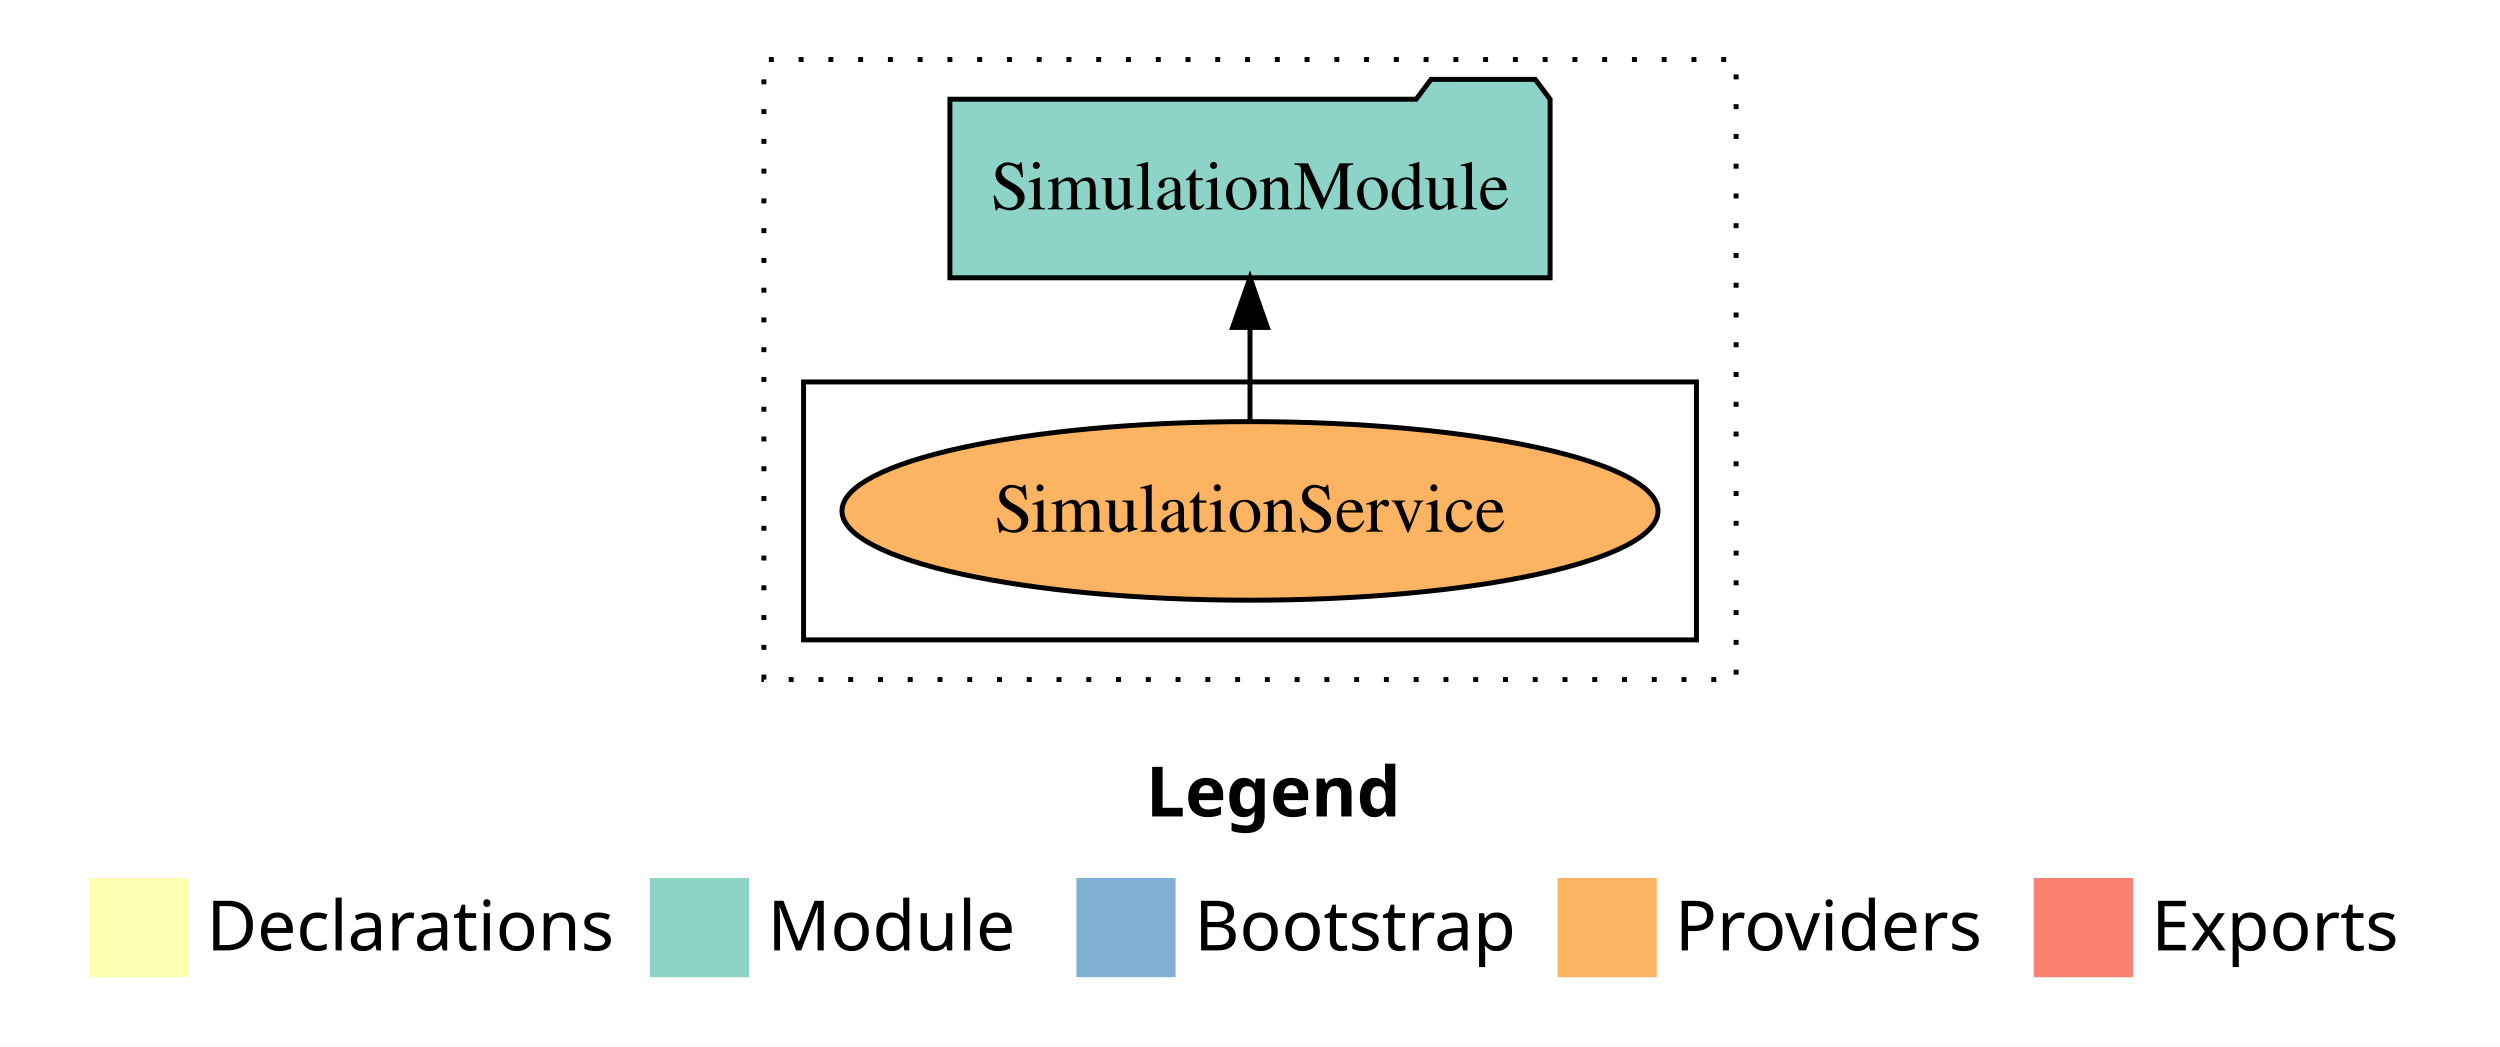
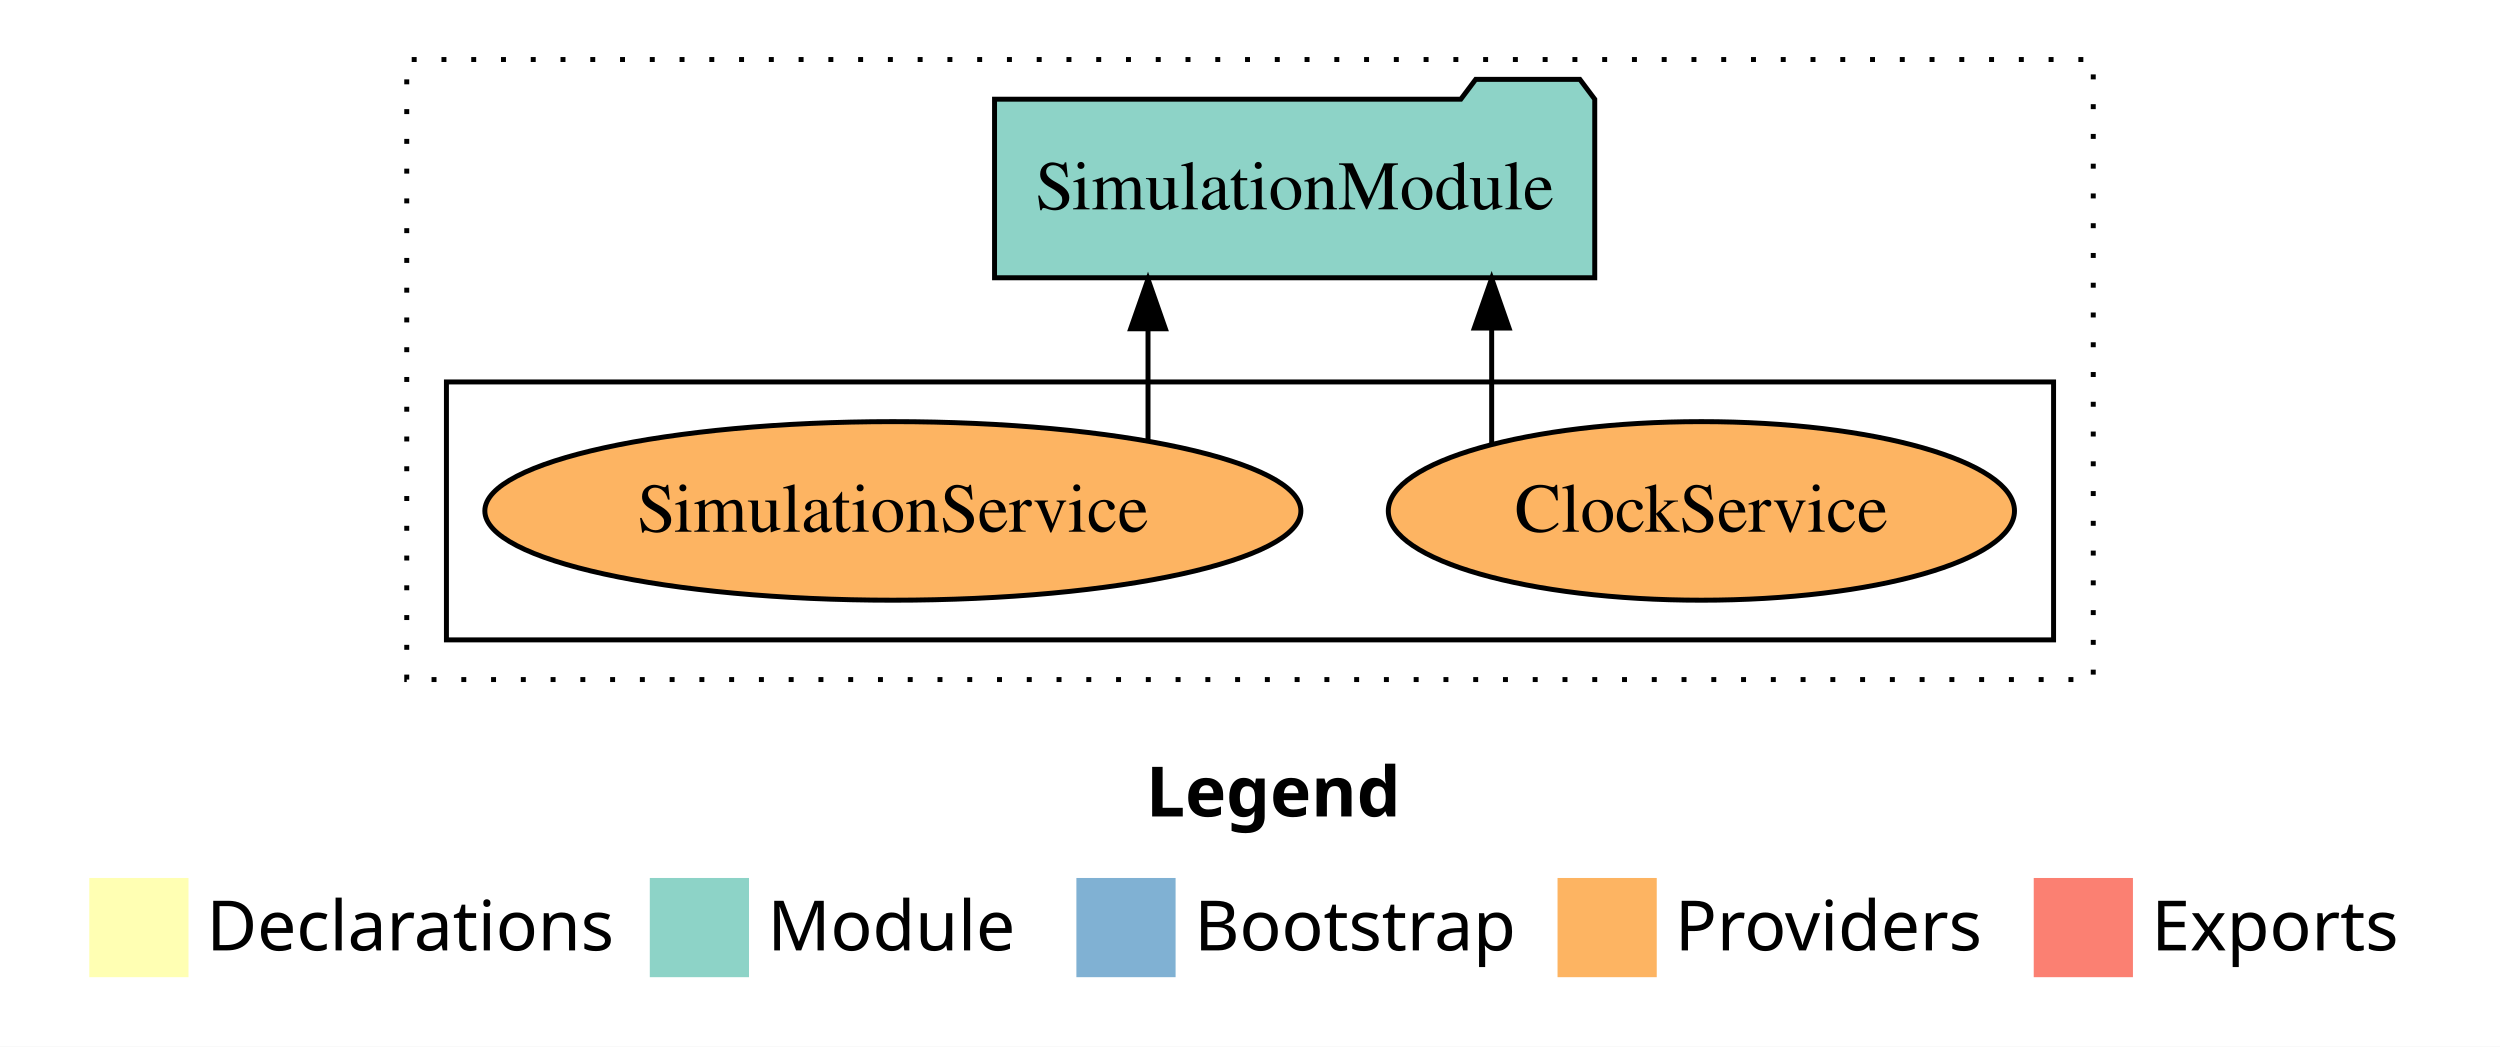
<svg xmlns="http://www.w3.org/2000/svg" width="504pt" height="211pt" viewBox="0.00 0.00 504.00 211.00">
  <g id="graph0" class="graph" transform="scale(1 1) rotate(0) translate(4 207)">
    <polygon fill="#ffffff" stroke="transparent" points="-4,4 -4,-207 500,-207 500,4 -4,4" />
    <text text-anchor="start" x="227.009" y="-42.4" font-family="sans-serif" font-weight="bold" font-size="14.00" fill="#000000">Legend</text>
    <polygon fill="#ffffb3" stroke="transparent" points="14,-10 14,-30 34,-30 34,-10 14,-10" />
    <text text-anchor="start" x="37.629" y="-15.4" font-family="sans-serif" font-size="14.00" fill="#000000">  Declarations</text>
    <polygon fill="#8dd3c7" stroke="transparent" points="127,-10 127,-30 147,-30 147,-10 127,-10" />
    <text text-anchor="start" x="150.725" y="-15.4" font-family="sans-serif" font-size="14.00" fill="#000000">  Module</text>
    <polygon fill="#80b1d3" stroke="transparent" points="213,-10 213,-30 233,-30 233,-10 213,-10" />
    <text text-anchor="start" x="236.781" y="-15.4" font-family="sans-serif" font-size="14.00" fill="#000000">  Bootstrap</text>
    <polygon fill="#fdb462" stroke="transparent" points="310,-10 310,-30 330,-30 330,-10 310,-10" />
    <text text-anchor="start" x="333.673" y="-15.4" font-family="sans-serif" font-size="14.00" fill="#000000">  Providers</text>
    <polygon fill="#fb8072" stroke="transparent" points="406,-10 406,-30 426,-30 426,-10 406,-10" />
    <text text-anchor="start" x="429.726" y="-15.4" font-family="sans-serif" font-size="14.00" fill="#000000">  Exports</text>
    <g id="clust1" class="cluster">
-       <polygon fill="none" stroke="#000000" stroke-dasharray="1,5" points="150,-70 150,-195 346,-195 346,-70 150,-70" />
+       <polygon fill="none" stroke="#000000" stroke-dasharray="1,5" points="78,-70 78,-195 418,-195 418,-70 78,-70" />
    </g>
    <g id="clust6" class="cluster">
-       <polygon fill="none" stroke="#000000" points="158,-78 158,-130 338,-130 338,-78 158,-78" />
+       <polygon fill="none" stroke="#000000" points="86,-78 86,-130 410,-130 410,-78 86,-78" />
    </g>
    <g id="node1" class="node">
-       <ellipse fill="#fdb462" stroke="#000000" cx="248" cy="-104" rx="82.258" ry="18" />
-       <text text-anchor="middle" x="248" y="-99.8" font-family="Times,serif" font-size="14.00" fill="#000000">SimulationService</text>
+       <ellipse fill="#fdb462" stroke="#000000" cx="339" cy="-104" rx="63.119" ry="18" />
+       <text text-anchor="middle" x="339" y="-99.8" font-family="Times,serif" font-size="14.00" fill="#000000">ClockService</text>
+     </g>
+     <g id="node3" class="node">
+       <polygon fill="#8dd3c7" stroke="#000000" points="317.5,-187 314.5,-191 293.5,-191 290.5,-187 196.5,-187 196.5,-151 317.5,-151 317.5,-187" />
+       <text text-anchor="middle" x="257" y="-164.8" font-family="Times,serif" font-size="14.00" fill="#000000">SimulationModule</text>
+     </g>
+     <g id="edge1" class="edge">
+       <path fill="none" stroke="#000000" d="M296.72,-117.468C296.72,-117.468 296.72,-140.864 296.72,-140.864" />
+       <polygon fill="#000000" stroke="#000000" points="293.22,-140.864 296.72,-150.864 300.22,-140.864 293.22,-140.864" />
    </g>
    <g id="node2" class="node">
-       <polygon fill="#8dd3c7" stroke="#000000" points="308.5,-187 305.5,-191 284.5,-191 281.5,-187 187.5,-187 187.5,-151 308.5,-151 308.5,-187" />
-       <text text-anchor="middle" x="248" y="-164.8" font-family="Times,serif" font-size="14.00" fill="#000000">SimulationModule</text>
+       <ellipse fill="#fdb462" stroke="#000000" cx="176" cy="-104" rx="82.258" ry="18" />
+       <text text-anchor="middle" x="176" y="-99.8" font-family="Times,serif" font-size="14.00" fill="#000000">SimulationService</text>
    </g>
-     <g id="edge1" class="edge">
-       <path fill="none" stroke="#000000" d="M248,-122.106C248,-122.106 248,-140.991 248,-140.991" />
-       <polygon fill="#000000" stroke="#000000" points="244.5,-140.991 248,-150.991 251.5,-140.991 244.5,-140.991" />
+     <g id="edge2" class="edge">
+       <path fill="none" stroke="#000000" d="M227.44,-118.104C227.44,-118.104 227.44,-140.721 227.44,-140.721" />
+       <polygon fill="#000000" stroke="#000000" points="223.94,-140.721 227.44,-150.721 230.94,-140.721 223.94,-140.721" />
    </g>
  </g>
</svg>
